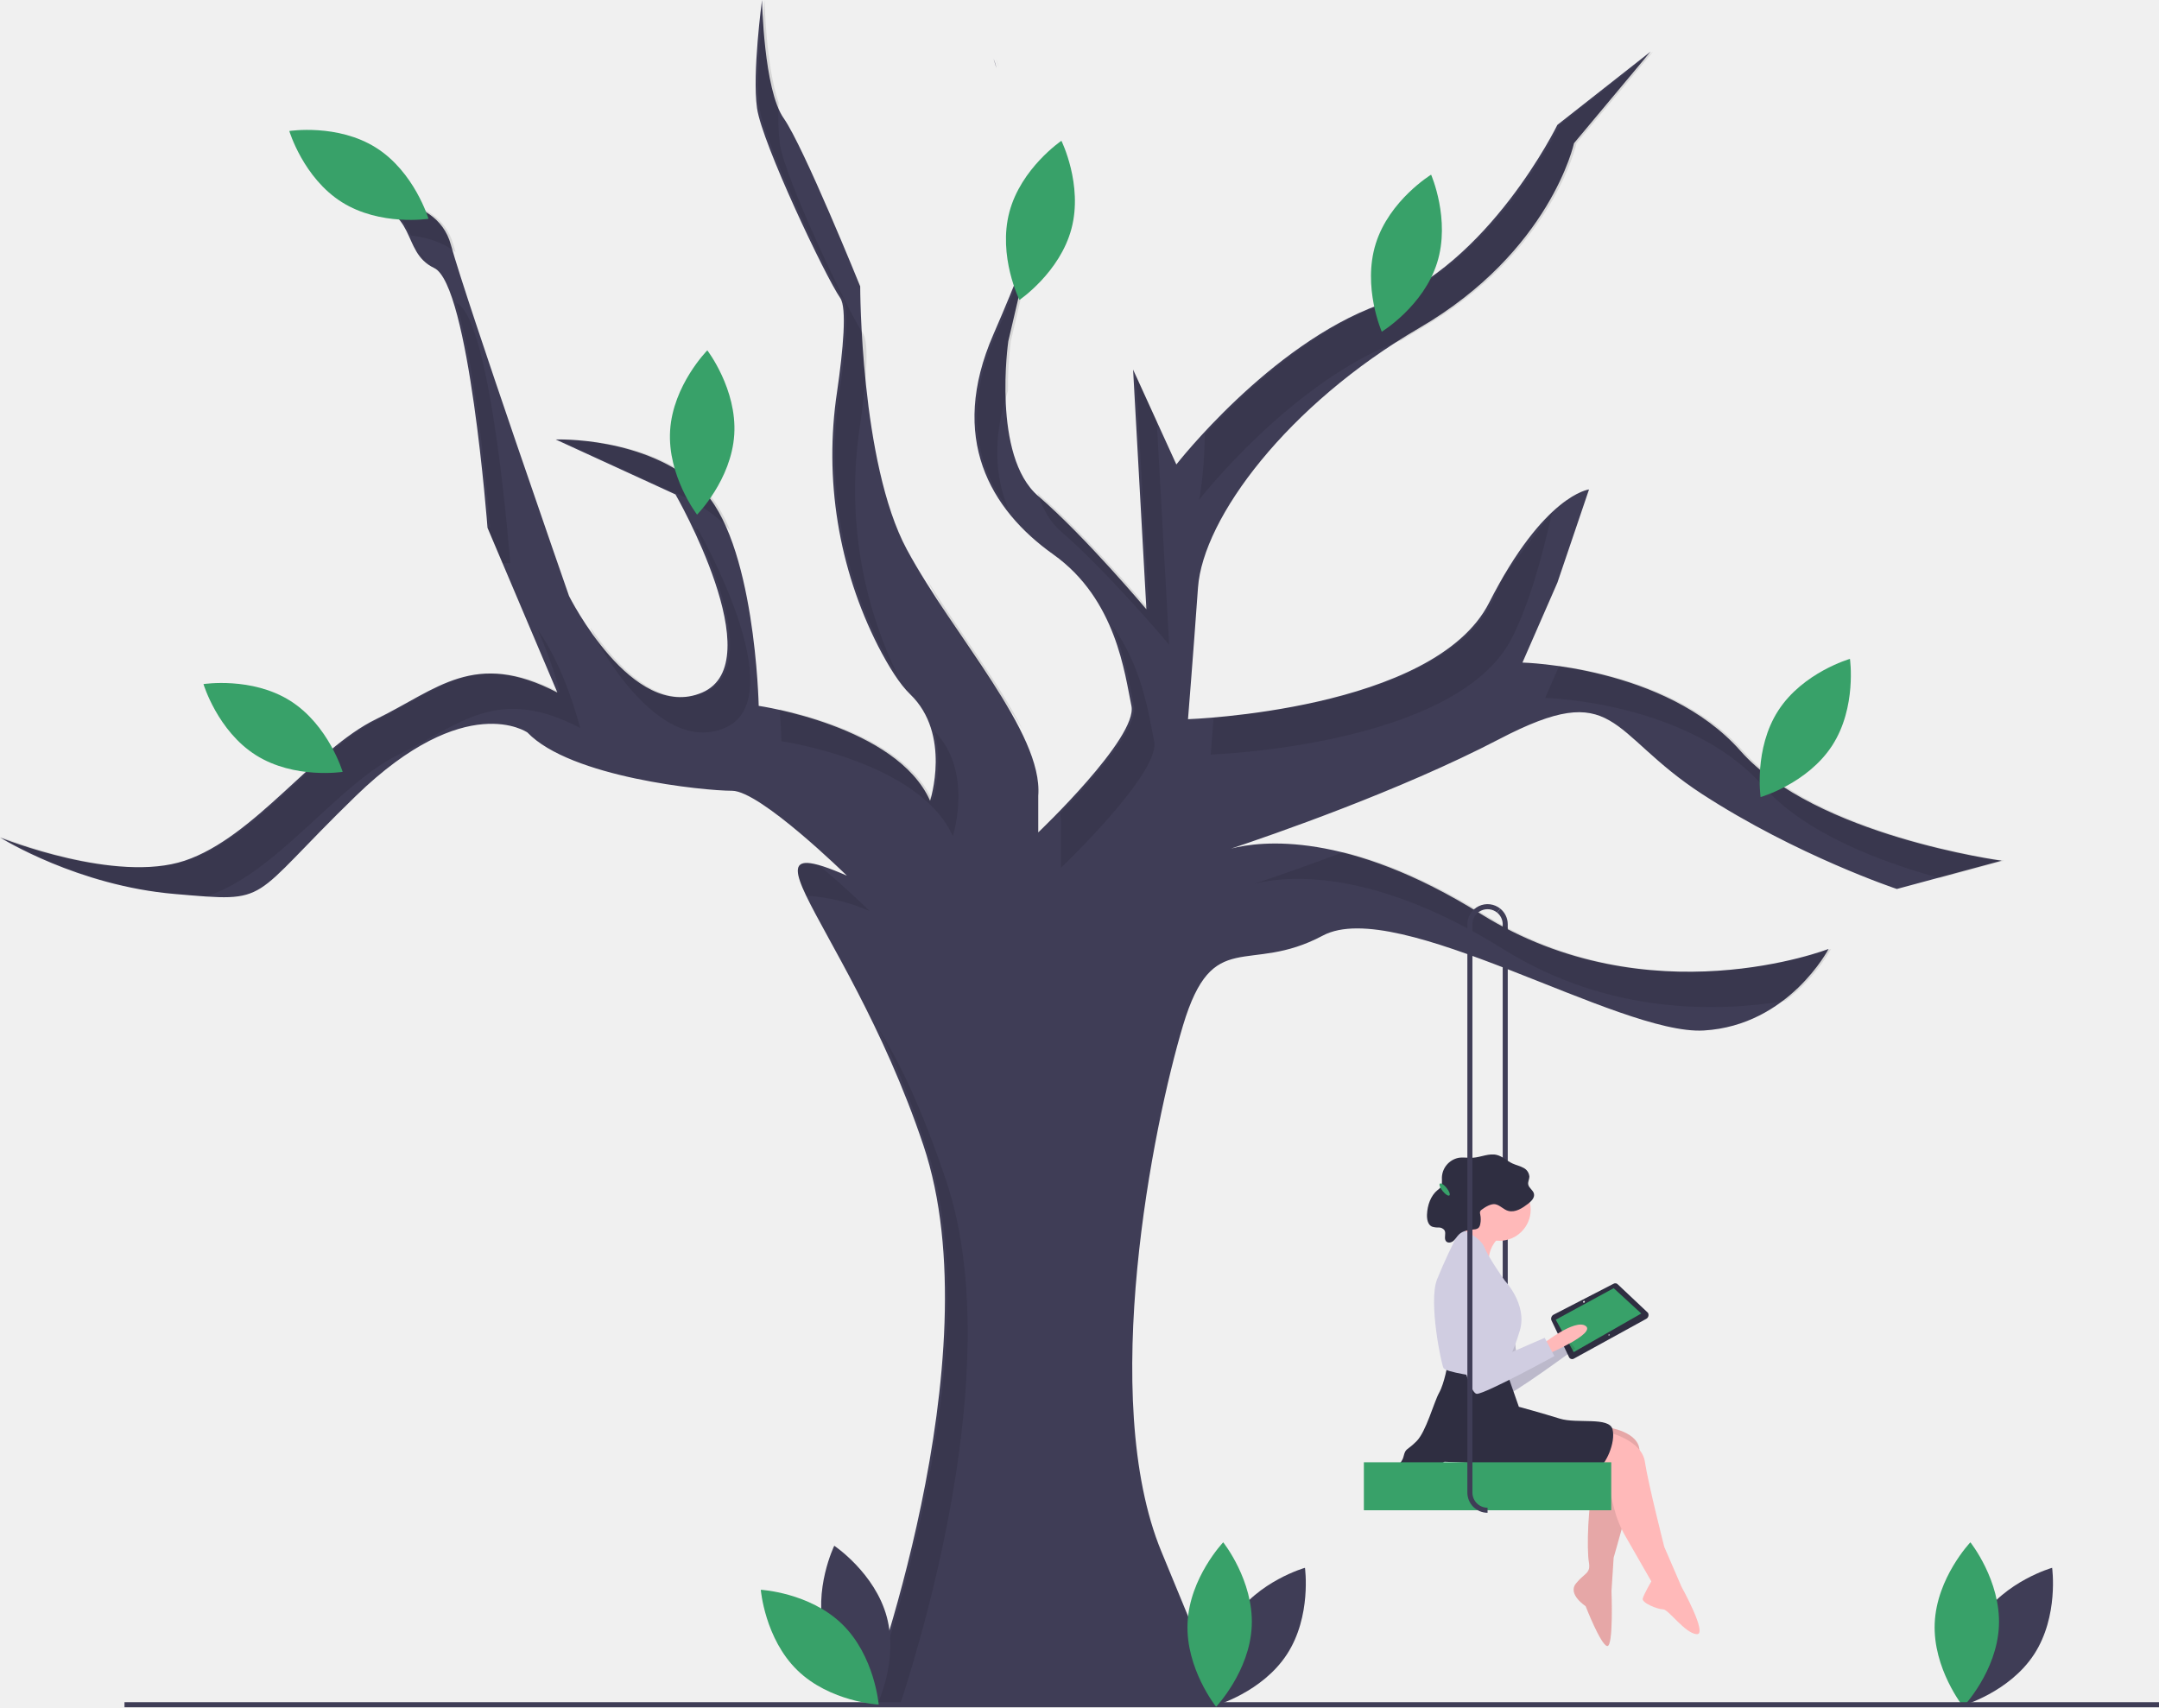
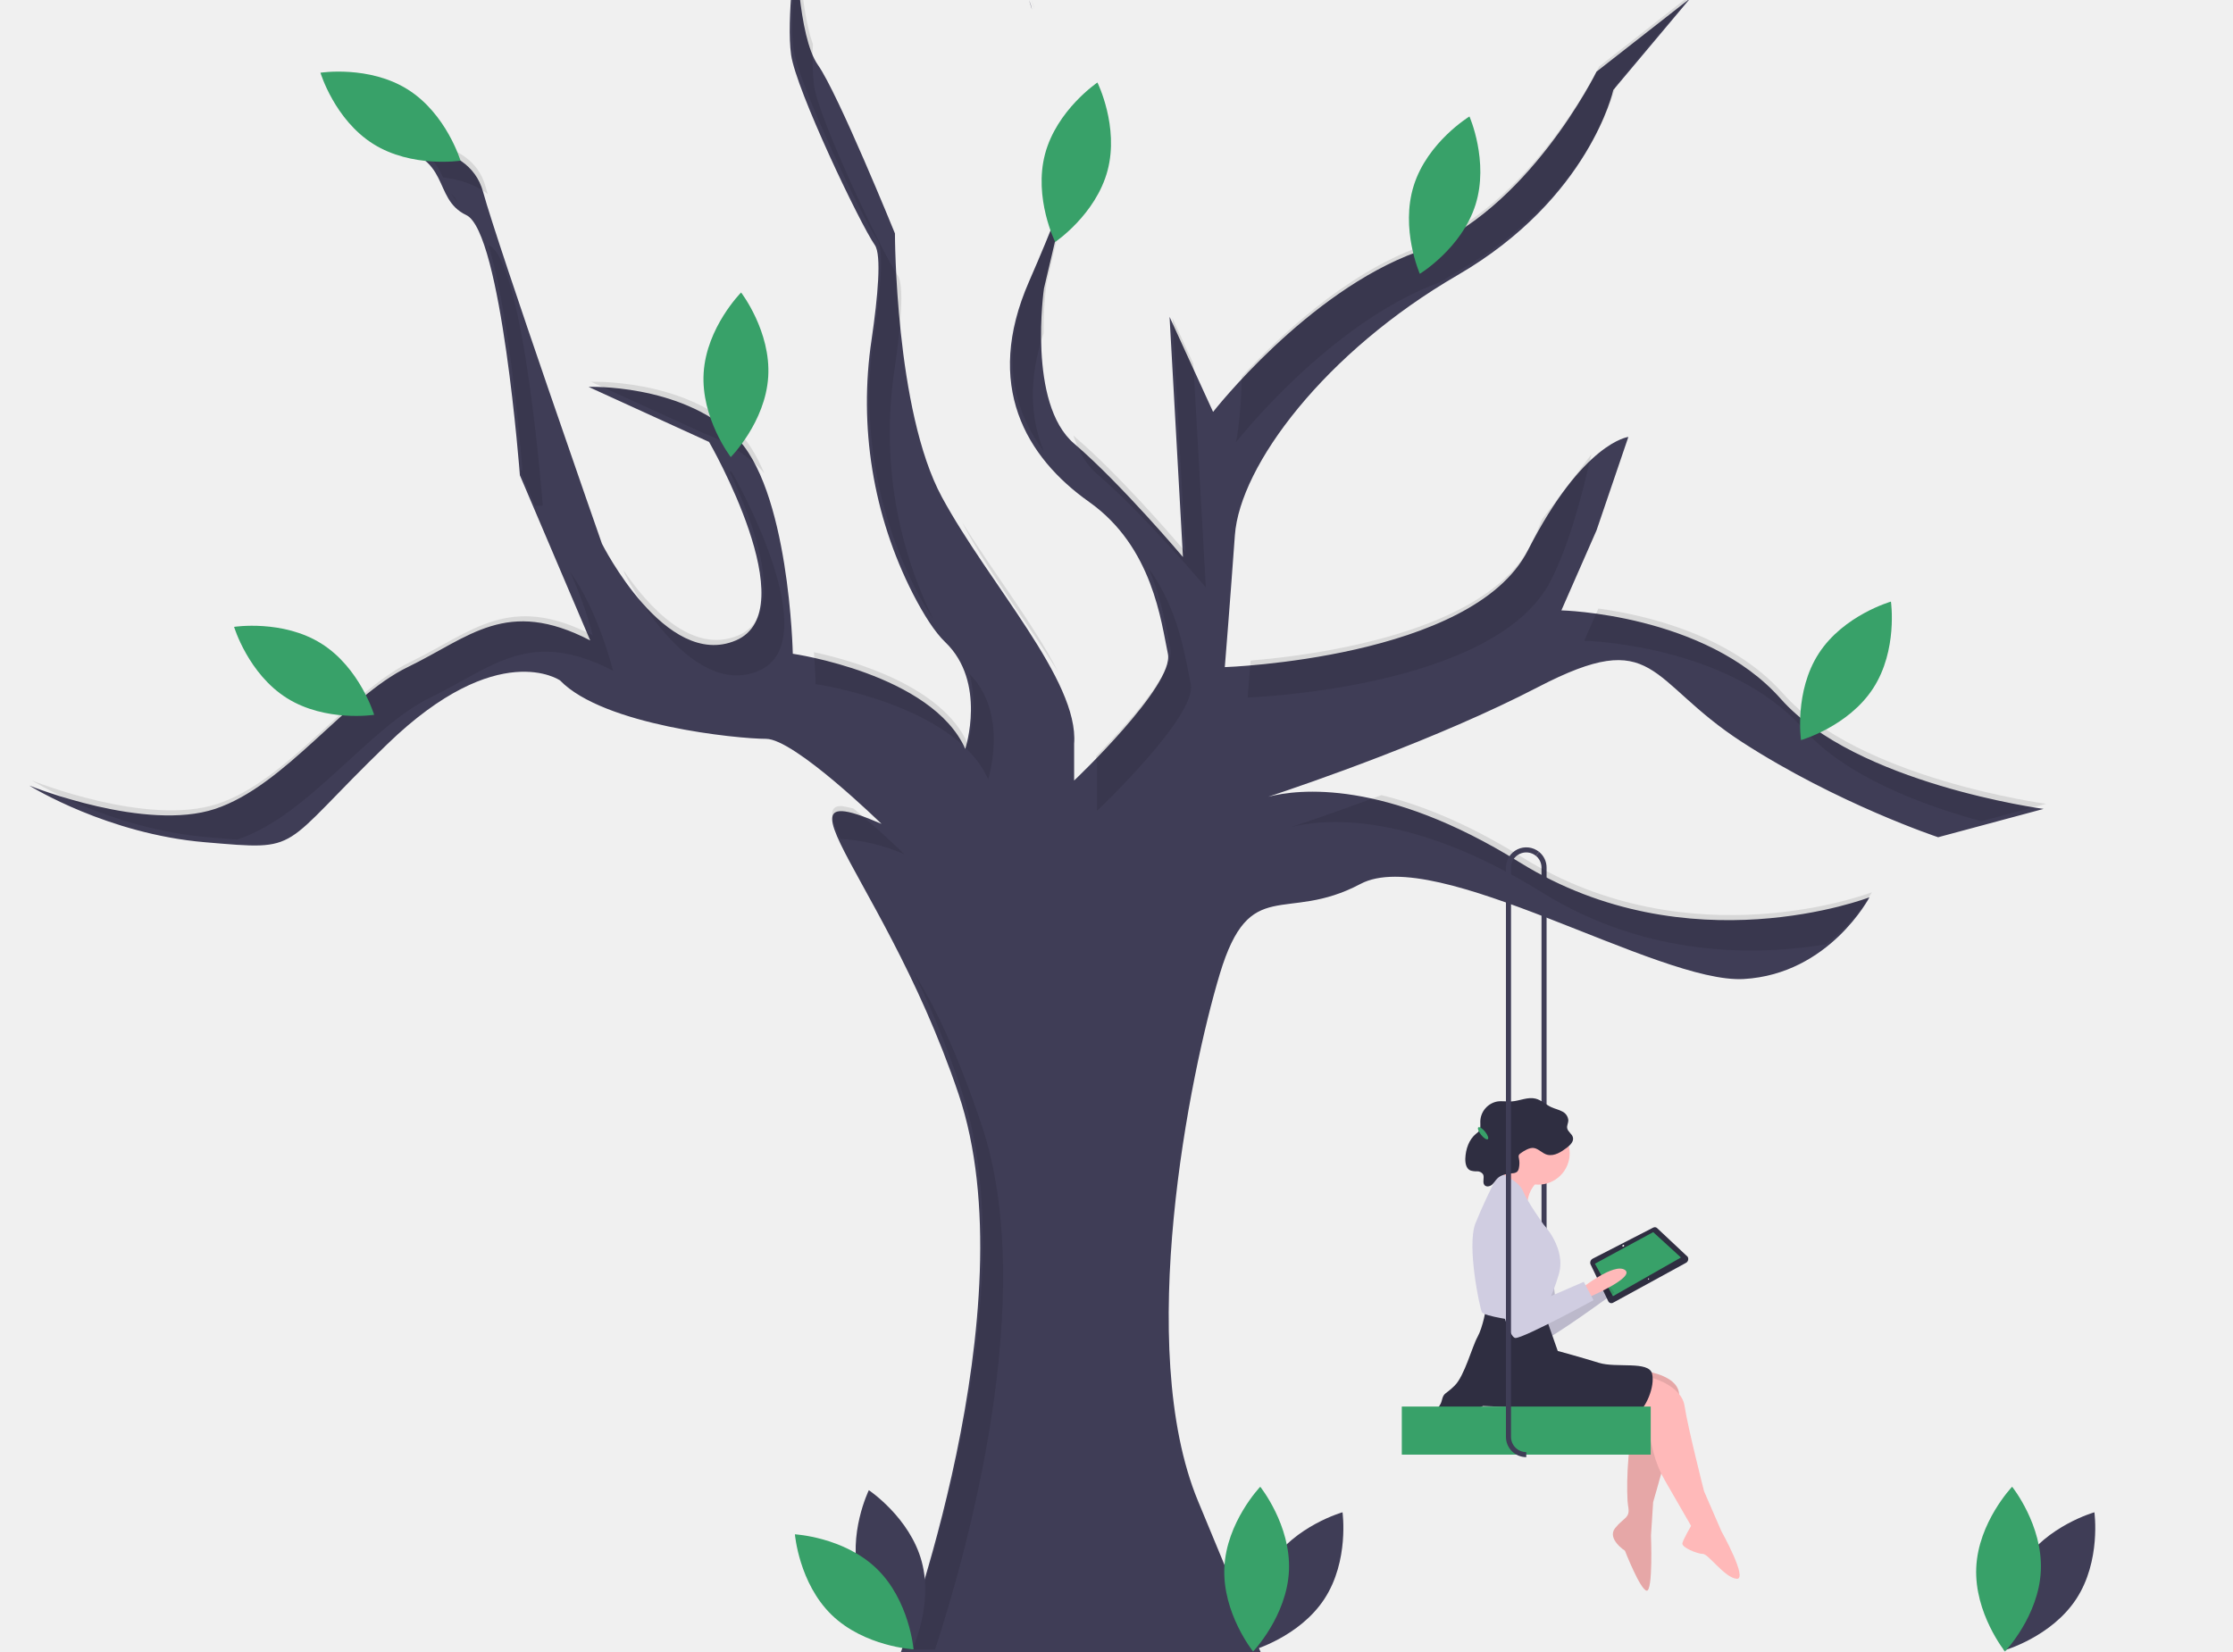
- <svg xmlns="http://www.w3.org/2000/svg" width="612" height="484" viewBox="0 0 612 484" fill="none">
+ <svg xmlns="http://www.w3.org/2000/svg" width="700" height="518" viewBox="0 0 854 649" fill="none">
  <g clip-path="url(#clip0)">
-     <path d="M427.395 418.738H425.964V262.049C425.964 261.411 425.823 260.78 425.549 260.204C425.275 259.627 424.876 259.12 424.38 258.717L425.284 257.607C425.945 258.143 426.477 258.821 426.842 259.589C427.207 260.358 427.396 261.198 427.395 262.049V418.738Z" fill="#3F3D56" />
-     <path d="M281.616 16.634C281.987 17.479 282.263 18.363 282.439 19.269C282.039 17.887 281.724 16.949 281.616 16.634Z" fill="#3F3D56" />
-     <path d="M294.31 60.408C294.31 60.408 294.31 61.397 293.244 64.962L294.31 60.408Z" fill="#3F3D56" />
-     <path d="M424.957 209.553C396.816 224.231 360.002 236.903 348.976 240.576C357.383 238.385 381.854 235.435 419.77 259.105C467.41 288.84 518.348 269.014 518.348 269.014C518.348 269.014 507.028 290.73 482.972 292.14C458.916 293.558 396.186 253.915 374.964 265.241C353.734 276.568 343.831 262.406 335.338 290.73C326.852 319.046 311.289 396.443 329.213 439.866L347.13 483.283H245.253C245.253 483.283 282.046 385.116 261.76 324.71C250.405 290.88 234.463 266.38 228.517 253.929C225.533 247.693 225.061 244.485 228.925 244.643C231.122 244.736 234.721 245.917 240.066 248.251C240.066 248.251 215.538 224.18 207.524 224.18C199.503 224.18 161.766 220.407 149.509 207.663C149.509 207.663 132.057 195.391 100.925 225.598C69.792 255.805 77.341 255.805 49.514 253.442C22.124 251.115 0.665 237.82 -6.10352e-05 237.404C0.794 237.727 32.785 250.521 52.341 244.006C72.153 237.397 89.133 212.381 106.585 203.89C124.036 195.391 134.411 184.065 157.995 196.336L142.454 159.671L138.196 149.626L138.189 149.612C138.189 149.612 132.995 80.707 123.092 75.989C113.189 71.263 119.321 58.999 100.925 56.636C100.925 56.636 123.564 53.801 127.807 69.38C132.057 84.953 161.301 168.965 161.301 168.965C161.301 168.965 179.218 204.828 199.03 196.336C218.843 187.838 191.482 140.176 191.482 140.176L157.523 124.596C157.523 124.596 182.995 123.651 198.558 138.285C214.121 152.913 215.065 200.109 215.065 200.109C215.065 200.109 254.212 205.773 263.649 227.016C263.649 227.016 269.782 208.136 257.99 196.809C255.042 193.974 251.944 189.048 248.96 183.256C237.649 161.024 233.562 135.812 237.268 111.143C239.021 99.072 240.102 87.265 238.177 84.48C233.934 78.344 216.01 40.591 214.593 30.675C213.184 20.766 216.01 0.003 216.01 0.003C216.01 0.003 216.482 25.484 222.142 33.51C227.802 41.536 243.837 81.18 243.837 81.18C243.837 81.18 243.837 131.204 257.045 155.748C270.254 180.291 295.719 207.663 294.31 225.598V235.98C294.31 235.98 322.609 209.081 320.72 200.109C318.831 191.146 316.477 169.903 298.553 157.166C280.629 144.421 268.837 124.124 281.573 94.862C288.736 78.402 291.87 69.559 293.244 64.97L285.816 96.752C285.816 96.752 281.101 129.314 294.31 140.641C294.345 140.67 294.374 140.698 294.41 140.727C307.597 152.068 324.963 172.738 324.963 172.738L324.913 171.829L321.192 104.778L322.008 106.568L327.889 119.47L333.456 131.677C333.456 131.677 359.866 97.697 390.999 86.37C422.124 75.044 441.465 35.401 441.465 35.401L467.882 14.63L446.18 40.591C446.18 40.591 439.576 71.263 402.318 92.979C365.054 114.687 341.005 146.777 339.588 166.602C338.171 186.427 336.755 203.89 336.755 203.89C336.755 203.89 406.561 201.527 422.124 170.848C437.694 140.176 450.43 138.758 450.43 138.758L441.465 165.184L431.562 187.838C431.562 187.838 472.125 188.783 493.347 212.854C514.577 236.925 567.397 244.006 567.397 244.006L537.688 252.024C537.688 252.024 509.382 242.588 482.5 225.125C455.618 207.663 458.444 192.091 424.957 209.553Z" fill="#3F3D56" />
-     <path opacity="0.1" d="M439.998 145.158C437.014 158.375 433.501 171.14 428.564 180.87C413.001 211.55 343.194 213.912 343.194 213.912C343.194 213.912 343.524 209.86 344.024 203.466C361.748 202.006 410.196 195.77 422.84 170.847C423.999 168.57 425.072 166.121 426.088 163.544L439.998 145.158Z" fill="black" />
-     <path opacity="0.1" d="M331.403 182.761C331.403 182.761 313.951 161.99 300.75 150.664C297.852 148.186 295.82 144.678 294.41 140.726C294.295 140.411 294.188 140.089 294.081 139.767C294.388 140.067 294.696 140.361 295.025 140.64C306.581 150.556 321.4 167.711 324.913 171.828C325.406 172.415 325.678 172.737 325.678 172.737L322.008 106.567L327.889 119.469L331.403 182.761Z" fill="black" />
-     <path opacity="0.1" d="M341.505 123.168C341.402 134.788 339.895 141.7 339.895 141.7C339.895 141.7 366.297 107.733 397.418 96.399C399.257 95.235 401.123 94.088 403.033 92.975C440.295 71.265 446.898 40.588 446.898 40.588L468.594 14.631L442.181 35.397C442.181 35.397 422.843 75.041 391.713 86.368C370.494 94.089 351.469 112.333 341.505 123.168Z" fill="black" />
-     <path opacity="0.1" d="M300.746 235.619V246.002C300.746 246.002 329.046 219.101 327.16 210.133C325.717 203.276 323.989 189.244 315.244 177.321C319.186 186.331 320.386 195.12 321.435 200.11C322.788 206.54 308.619 222.192 300.494 230.534C300.779 232.213 300.864 233.92 300.746 235.619V235.619Z" fill="black" />
-     <path opacity="0.1" d="M262.785 164.365C263.009 164.844 263.24 165.314 263.485 165.769C270.718 179.21 281.622 193.497 289.781 206.621C283.187 193.625 271.712 178.763 262.785 164.365Z" fill="black" />
-     <path opacity="0.1" d="M420.485 259.105C404.969 249.42 391.707 244.194 380.874 241.547C369.509 245.827 360.156 249.018 355.45 250.585C363.89 248.399 388.344 245.495 426.209 269.128C455.918 287.671 486.909 286.94 506.03 283.763C511.318 279.771 515.75 274.756 519.062 269.016C519.062 269.016 468.123 288.838 420.485 259.105Z" fill="black" />
-     <path opacity="0.1" d="M285.78 144.272C281.976 134.947 281.349 123.851 285.719 110.848C285.664 106.136 285.936 101.426 286.532 96.751L293.959 64.961C292.59 69.546 289.457 78.39 282.287 94.863C273.211 115.718 276.598 132.015 285.78 144.272Z" fill="black" />
-     <path opacity="0.1" d="M494.064 212.853C479.345 196.16 455.328 190.592 441.987 188.745L438.001 197.863C438.001 197.863 478.564 198.807 499.789 222.876C511.559 236.224 533.044 244.345 549.853 248.933L568.115 244.002C568.115 244.002 515.289 236.923 494.064 212.853Z" fill="black" />
-     <path opacity="0.1" d="M205.47 206.358C225.28 197.862 197.924 150.195 197.924 150.195L197.175 149.852C203.996 164.25 213.887 190.27 199.746 196.334C186.514 202.008 174.126 187.891 167.357 177.889C167.602 178.597 167.737 178.984 167.737 178.984C167.737 178.984 185.66 214.853 205.47 206.358Z" fill="black" />
-     <path opacity="0.1" d="M270.088 237.035C270.088 237.035 276.058 218.624 264.844 207.257C267.594 217.049 264.364 227.011 264.364 227.011C257.067 210.582 231.992 203.474 221.009 201.097C221.435 206.567 221.507 210.133 221.507 210.133C221.507 210.133 260.655 215.797 270.088 237.035Z" fill="black" />
-     <path opacity="0.1" d="M293.959 64.961C295.022 61.403 295.022 60.411 295.022 60.411L293.959 64.961Z" fill="black" />
-     <path opacity="0.1" d="M58.497 254.116C58.592 254.085 58.688 254.057 58.783 254.025C78.593 247.418 95.573 222.404 113.024 213.909C130.476 205.414 140.852 194.087 164.436 206.358C164.436 206.358 160.31 189.459 152.315 178.357C154.963 184.153 157.103 190.168 158.711 196.334C135.128 184.063 124.752 195.39 107.3 203.885C89.849 212.381 72.869 237.394 53.059 244.002C33.249 250.609 0.704 237.394 0.704 237.394C0.704 237.394 22.401 251.081 50.229 253.441C53.412 253.711 56.128 253.949 58.497 254.116Z" fill="black" />
-     <path opacity="0.1" d="M144.629 159.635C144.629 159.635 143.856 159.649 142.454 159.671L138.196 149.626C138.662 149.618 138.905 149.611 138.905 149.611C138.905 149.611 135.628 106.152 129.317 85.897C129.396 85.933 129.46 85.976 129.531 86.011C139.434 90.73 144.629 159.635 144.629 159.635Z" fill="black" />
-     <path opacity="0.1" d="M255.139 483.284C263.781 456.775 284.565 383.47 268.202 334.73C261.135 313.681 254.585 300.259 249.048 291.696C253.189 299.802 257.716 310.524 262.477 324.706C282.759 385.117 245.969 483.284 245.969 483.284H255.139Z" fill="black" />
-     <path opacity="0.1" d="M246.505 258.274C240.814 255.77 234.723 254.299 228.517 253.928C225.533 247.692 225.061 244.484 228.925 244.642C229.998 244.835 231.079 245.064 232.152 245.329C239.737 251.63 246.505 258.274 246.505 258.274Z" fill="black" />
-     <path opacity="0.1" d="M118.817 71.404C119.355 72.31 120.006 73.144 120.756 73.885C120.206 72.987 119.555 72.155 118.817 71.404V71.404Z" fill="black" />
-     <path opacity="0.1" d="M204.999 148.307C205.728 148.997 206.411 149.734 207.044 150.513C204.977 145.543 202.426 141.246 199.274 138.284C183.71 123.653 158.24 124.597 158.24 124.597L190.182 139.246C195.655 141.289 200.685 144.365 204.999 148.307Z" fill="black" />
-     <path opacity="0.1" d="M238.894 84.48C240.819 87.262 239.738 99.069 237.98 111.144C234.276 135.812 238.365 161.022 249.676 183.252C251.179 186.227 252.857 189.11 254.702 191.885C243.922 169.984 240.085 145.31 243.705 121.167C245.462 109.093 246.543 97.286 244.618 94.504C240.373 88.368 222.45 50.612 221.035 40.701C220.611 36.856 220.512 32.982 220.74 29.12C217.076 18.718 216.726 0 216.726 0C216.726 0 213.896 20.766 215.311 30.677C216.726 40.588 234.649 78.345 238.894 84.48Z" fill="black" />
-     <path opacity="0.1" d="M283.143 19.234C282.955 18.301 282.668 17.391 282.287 16.519C282.287 16.519 282.65 17.537 283.143 19.234Z" fill="black" />
-     <path opacity="0.1" d="M116.55 66.766C120.707 67.275 125.488 68.552 129.136 71.511C128.898 70.706 128.69 69.984 128.525 69.378C124.28 53.803 101.64 56.635 101.64 56.635C111.871 57.947 114.514 62.326 116.55 66.766Z" fill="black" />
-     <path d="M561.34 459.036C554.305 469.83 556.233 483.559 556.233 483.559C556.233 483.559 569.565 479.787 576.599 468.992C583.634 458.198 581.706 444.469 581.706 444.469C581.706 444.469 568.374 448.242 561.34 459.036Z" fill="#3F3D56" />
-     <path d="M566.624 460.944C566.068 473.818 556.517 483.862 556.517 483.862C556.517 483.862 547.867 473.031 548.423 460.157C548.979 447.283 558.53 437.24 558.53 437.24C558.53 437.24 567.18 448.07 566.624 460.944Z" fill="#38A169" />
-     <path d="M442.728 379.472C442.728 379.472 450.822 370.975 454.135 372.684C457.447 374.394 444.61 381.992 444.61 381.992L442.728 379.472Z" fill="#FFB9B9" />
-     <path opacity="0.1" d="M442.728 379.472C442.728 379.472 450.822 370.975 454.135 372.684C457.447 374.394 444.61 381.992 444.61 381.992L442.728 379.472Z" fill="black" />
-     <path d="M418.033 360.927C418.033 360.927 415.057 366.264 415.836 372.016C416.614 377.769 423.735 396.228 426.155 395.9C428.576 395.572 446.507 382.351 446.507 382.351L443.087 377.573L429.988 385.515C429.988 385.515 427.993 357.111 418.033 360.927Z" fill="#D0CDE1" />
-     <path d="M466.604 373.918L446.183 385.142C446.065 385.22 445.93 385.272 445.79 385.293C445.649 385.315 445.506 385.305 445.37 385.264C445.233 385.224 445.107 385.155 445.001 385.06C444.894 384.966 444.81 384.85 444.753 384.72L439.751 374.257C439.656 373.958 439.671 373.636 439.794 373.348C439.917 373.06 440.139 372.826 440.42 372.688L457.374 363.944C457.583 363.818 457.831 363.774 458.07 363.82C458.309 363.866 458.523 363.998 458.671 364.192L467.14 372.176C467.223 372.324 467.276 372.488 467.294 372.658C467.312 372.827 467.295 372.999 467.245 373.162C467.195 373.325 467.112 373.476 467.002 373.606C466.892 373.736 466.756 373.842 466.604 373.918V373.918Z" fill="#2F2E41" />
-     <path d="M465.241 372.372L446.097 383.321L441.002 374.134L457.425 365.197L465.241 372.372Z" fill="#38A169" />
-     <path d="M449.179 369.208C449.278 369.088 449.277 368.922 449.175 368.837C449.073 368.752 448.909 368.78 448.81 368.899C448.71 369.019 448.712 369.185 448.814 369.27C448.915 369.355 449.079 369.327 449.179 369.208Z" fill="#F2F2F2" />
-     <path d="M456.225 378.556C456.292 378.476 456.29 378.365 456.222 378.309C456.155 378.252 456.046 378.271 455.979 378.35C455.913 378.43 455.914 378.541 455.982 378.597C456.05 378.654 456.159 378.636 456.225 378.556Z" fill="#F2F2F2" />
-     <path opacity="0.1" d="M418.033 360.927C418.033 360.927 415.057 366.264 415.836 372.016C416.614 377.769 423.735 396.228 426.155 395.9C428.576 395.572 446.507 382.351 446.507 382.351L443.087 377.573L429.988 385.515C429.988 385.515 427.993 357.111 418.033 360.927Z" fill="black" />
-     <path d="M437.256 381.095C437.256 381.095 446.416 373.762 449.47 375.901C452.523 378.04 438.783 383.845 438.783 383.845L437.256 381.095Z" fill="#FFB9B9" />
-     <path d="M425.042 351.764C429.933 351.764 433.897 347.797 433.897 342.903C433.897 338.01 429.933 334.043 425.042 334.043C420.152 334.043 416.187 338.01 416.187 342.903C416.187 347.797 420.152 351.764 425.042 351.764Z" fill="#FFB9B9" />
-     <path d="M455.577 404.622C455.577 404.622 465.042 405.844 464.737 411.649C464.432 417.454 457.409 441.591 457.409 441.591L456.798 451.063C456.798 451.063 457.409 466.951 455.577 466.645C453.745 466.34 449.47 455.341 449.47 455.341C449.47 455.341 444.279 451.98 446.722 448.924C449.164 445.869 450.996 446.174 450.386 442.814C449.775 439.453 450.08 425.398 451.912 421.121C453.745 416.843 454.812 414.484 454.812 414.484L448.859 414.093L455.577 404.622Z" fill="#FFB9B9" />
-     <path opacity="0.1" d="M455.577 404.622C455.577 404.622 465.042 405.844 464.737 411.649C464.432 417.454 457.409 441.591 457.409 441.591L456.798 451.063C456.798 451.063 457.409 466.951 455.577 466.645C453.745 466.34 449.47 455.341 449.47 455.341C449.47 455.341 444.279 451.98 446.722 448.924C449.164 445.869 450.996 446.174 450.386 442.814C449.775 439.453 450.08 425.398 451.912 421.121C453.745 416.843 454.812 414.484 454.812 414.484L448.859 414.093L455.577 404.622Z" fill="black" />
-     <path d="M456.187 406.149C456.187 406.149 465.348 408.288 466.264 414.399C467.18 420.509 471.76 438.536 471.76 438.536L476.646 449.841C476.646 449.841 484.279 463.59 480.92 463.284C477.562 462.979 472.981 456.257 471.455 456.257C469.928 456.257 465.348 454.424 465.653 453.202C465.958 451.98 468.096 448.313 468.096 448.313L460.708 435.437C459.282 432.951 458.204 430.281 457.504 427.501C456.745 424.486 455.882 420.791 455.882 419.593C455.882 417.454 449.775 416.537 449.775 416.537L456.187 406.149Z" fill="#FFB9B9" />
-     <path d="M426.263 386.595L430.538 398.816C430.538 398.816 437.256 400.65 442.141 402.177C447.027 403.705 456.187 401.566 457.103 405.233C458.019 408.899 455.271 415.315 452.523 416.843C449.775 418.371 448.248 419.898 439.393 417.454C430.538 415.01 409.469 414.399 409.469 414.399C407.427 415.625 405.127 416.357 402.752 416.537C398.782 416.843 397.866 417.148 396.645 416.232C395.423 415.315 397.256 415.315 397.866 412.871C398.477 410.427 398.782 411.343 401.53 408.593C404.278 405.844 406.416 397.594 407.943 394.844C409.469 392.094 410.385 386.595 410.385 386.595H426.263Z" fill="#2F2E41" />
-     <path d="M425.653 350.236C424.543 351.047 423.636 352.103 423 353.322C422.365 354.54 422.019 355.889 421.989 357.263C421.989 361.846 412.828 352.375 412.828 352.375C412.828 352.375 417.714 346.264 417.714 344.431C417.714 342.598 425.653 350.236 425.653 350.236Z" fill="#FFB9B9" />
-     <path d="M414.05 348.403C414.05 348.403 419.546 350.542 420.767 353.597C421.989 356.652 426.569 363.069 426.569 363.069C426.569 363.069 432.981 369.79 430.844 377.123C428.706 384.456 426.874 386.289 426.874 387.511C426.874 388.734 423.821 390.872 421.378 390.567C418.935 390.261 409.775 389.039 409.164 387.817C408.553 386.595 404.889 369.179 407.332 362.763C409.314 357.86 411.556 353.066 414.05 348.403V348.403Z" fill="#D0CDE1" />
-     <path d="M427.61 343.306C429.592 343.777 431.536 342.514 433.16 341.261C434.082 340.55 435.097 339.536 434.814 338.391C434.564 337.375 433.368 336.8 433.194 335.768C433.073 335.051 433.492 334.353 433.526 333.626C433.496 333.072 433.314 332.537 433.001 332.079C432.687 331.622 432.254 331.259 431.749 331.031C430.783 330.511 429.688 330.294 428.696 329.829C427.182 329.118 425.923 327.836 424.305 327.426C422.096 326.865 419.845 328.059 417.574 328.214C416.199 328.307 414.806 328.017 413.446 328.243C412.149 328.505 410.978 329.197 410.122 330.207C409.265 331.216 408.774 332.485 408.726 333.808C408.708 334.781 408.902 335.865 408.323 336.637C408.093 336.902 407.832 337.139 407.546 337.341C405.525 338.976 404.608 341.707 404.503 344.338C404.452 345.634 404.723 347.172 405.872 347.723C406.487 347.933 407.137 348.024 407.786 347.989C408.112 347.975 408.437 348.041 408.731 348.182C409.026 348.323 409.281 348.534 409.476 348.796C409.999 349.719 409.215 351.083 409.9 351.889C410.413 352.494 411.416 352.293 412.016 351.777C412.616 351.262 412.991 350.52 413.56 349.969C414.666 348.896 416.308 348.701 417.825 348.538C418.275 348.535 418.712 348.391 419.077 348.128C419.352 347.838 419.531 347.471 419.59 347.075C419.79 346.165 419.792 345.222 419.597 344.311C419.501 344.029 419.489 343.725 419.562 343.436C419.663 343.23 419.818 343.057 420.01 342.934C420.95 342.227 422.598 341.198 423.82 341.393C425.176 341.609 426.242 342.982 427.61 343.306Z" fill="#2F2E41" />
-     <path d="M415.271 359.402C415.271 359.402 411.607 364.291 411.607 370.096C411.607 375.901 416.187 395.15 418.63 395.15C421.072 395.15 440.615 384.456 440.615 384.456L437.867 379.262L423.821 385.373C423.821 385.373 425.653 356.958 415.271 359.402Z" fill="#D0CDE1" />
-     <path d="M456.731 414.551H386.609V428.154H456.731V414.551Z" fill="#38A169" />
-     <path d="M421.67 428.87C420.153 428.869 418.698 428.265 417.625 427.191C416.552 426.117 415.948 424.661 415.946 423.143V262.049C415.946 260.966 416.253 259.905 416.831 258.99C417.409 258.074 418.235 257.341 419.213 256.876C420.19 256.411 421.28 256.233 422.354 256.363C423.429 256.492 424.445 256.924 425.284 257.607L424.38 258.718C423.751 258.205 422.989 257.881 422.183 257.784C421.377 257.687 420.56 257.821 419.827 258.17C419.094 258.518 418.474 259.068 418.041 259.755C417.607 260.441 417.377 261.237 417.377 262.049V423.143C417.378 424.282 417.831 425.374 418.636 426.179C419.441 426.984 420.532 427.437 421.67 427.439V428.87Z" fill="#3F3D56" />
-     <path d="M612 482.568H35.287V484H612V482.568Z" fill="#3F3D56" />
-     <path d="M410.85 338.901C411.158 338.653 410.806 337.703 410.064 336.778C409.322 335.853 408.47 335.304 408.162 335.552C407.854 335.799 408.206 336.75 408.948 337.675C409.691 338.599 410.542 339.149 410.85 338.901Z" fill="#38A169" />
-     <path d="M349.544 459.036C342.51 469.83 344.437 483.559 344.437 483.559C344.437 483.559 357.77 479.787 364.804 468.992C371.838 458.198 369.911 444.469 369.911 444.469C369.911 444.469 356.579 448.242 349.544 459.036Z" fill="#3F3D56" />
-     <path d="M354.828 460.944C354.272 473.818 344.721 483.862 344.721 483.862C344.721 483.862 336.072 473.031 336.628 460.157C337.184 447.283 346.735 437.24 346.735 437.24C346.735 437.24 355.384 448.07 354.828 460.944Z" fill="#38A169" />
-     <path d="M233.78 463.119C237.143 475.558 248.662 483.262 248.662 483.262C248.662 483.262 254.728 470.798 251.365 458.359C248.003 445.92 236.484 438.216 236.484 438.216C236.484 438.216 230.417 450.68 233.78 463.119Z" fill="#3F3D56" />
-     <path d="M238.722 460.445C247.95 469.434 249.077 483.252 249.077 483.252C249.077 483.252 235.243 482.496 226.015 473.507C216.787 464.519 215.659 450.701 215.659 450.701C215.659 450.701 229.494 451.457 238.722 460.445Z" fill="#38A169" />
-     <path d="M208.136 123.18C207.334 136.042 197.593 145.9 197.593 145.9C197.593 145.9 189.152 134.906 189.954 122.045C190.757 109.184 200.498 99.325 200.498 99.325C200.498 99.325 208.939 110.319 208.136 123.18Z" fill="#38A169" />
-     <path d="M106.592 41.873C117.486 48.746 121.459 62.027 121.459 62.027C121.459 62.027 107.77 64.166 96.876 57.293C85.982 50.421 82.009 37.14 82.009 37.14C82.009 37.14 95.698 35.001 106.592 41.873Z" fill="#38A169" />
-     <path d="M82.264 198.671C93.158 205.544 97.131 218.825 97.131 218.825C97.131 218.825 83.442 220.963 72.548 214.091C61.654 207.219 57.681 193.937 57.681 193.937C57.681 193.937 71.37 191.799 82.264 198.671Z" fill="#38A169" />
-     <path d="M303.733 64.796C300.448 77.256 288.977 85.032 288.977 85.032C288.977 85.032 282.833 72.606 286.118 60.146C289.404 47.686 300.874 39.91 300.874 39.91C300.874 39.91 307.018 52.336 303.733 64.796Z" fill="#38A169" />
-     <path d="M407.366 74.511C403.505 86.805 391.685 94.038 391.685 94.038C391.685 94.038 386.126 81.339 389.987 69.046C393.849 56.752 405.668 49.52 405.668 49.52C405.668 49.52 411.228 62.218 407.366 74.511Z" fill="#38A169" />
-     <path d="M519.378 211.331C512.383 222.151 499.065 225.972 499.065 225.972C499.065 225.972 497.087 212.251 504.082 201.431C511.076 190.611 524.395 186.79 524.395 186.79C524.395 186.79 526.372 200.511 519.378 211.331Z" fill="#38A169" />
+     <path d="M595.919 558.388H593.924V340.837C593.925 339.951 593.728 339.075 593.346 338.275C592.964 337.475 592.407 336.77 591.716 336.211L592.977 334.67C593.898 335.414 594.64 336.354 595.149 337.421C595.658 338.488 595.921 339.655 595.919 340.837V558.388Z" fill="#3F3D56" />
+     <path d="M392.66 0.095C393.176 1.269 393.561 2.496 393.807 3.753C393.248 1.835 392.809 0.533 392.66 0.095Z" fill="#3F3D56" />
+     <path d="M410.358 60.873C410.358 60.873 410.358 62.245 408.872 67.195L410.358 60.873Z" fill="#3F3D56" />
+     <path d="M592.521 269.946C553.283 290.324 501.954 307.919 486.58 313.019C498.302 309.977 532.422 305.882 585.288 338.746C651.713 380.03 722.736 352.504 722.736 352.504C722.736 352.504 706.953 382.654 673.412 384.612C639.87 386.581 552.405 331.539 522.815 347.265C493.214 362.991 479.406 343.328 467.564 382.654C455.732 421.97 434.033 529.429 459.024 589.72L484.006 650H341.959C341.959 650 393.258 513.703 364.975 429.833C349.142 382.863 326.914 348.846 318.623 331.559C314.463 322.9 313.804 318.447 319.192 318.665C322.255 318.795 327.273 320.435 334.725 323.676C334.725 323.676 300.526 290.255 289.352 290.255C278.168 290.255 225.551 285.016 208.461 267.321C208.461 267.321 184.128 250.283 140.72 292.223C97.312 334.163 107.837 334.163 69.038 330.883C30.848 327.652 0.928 309.192 0 308.615C1.107 309.063 45.713 326.827 72.979 317.781C100.604 308.605 124.279 273.872 148.612 262.083C172.945 250.283 187.411 234.557 220.294 251.595L198.624 200.689L192.688 186.742L192.678 186.722C192.678 186.722 185.435 91.052 171.628 84.501C157.82 77.94 166.37 60.912 140.72 57.631C140.72 57.631 172.286 53.695 178.202 75.326C184.128 96.947 224.903 213.592 224.903 213.592C224.903 213.592 249.884 263.385 277.51 251.595C305.135 239.796 266.984 173.62 266.984 173.62L219.635 151.989C219.635 151.989 255.152 150.677 276.851 170.996C298.55 191.305 299.867 256.834 299.867 256.834C299.867 256.834 354.449 264.697 367.608 294.191C367.608 294.191 376.158 267.978 359.717 252.251C355.607 248.315 351.287 241.476 347.126 233.433C331.356 202.566 325.657 167.562 330.825 133.31C333.269 116.55 334.775 100.158 332.092 96.291C326.176 87.772 301.184 35.354 299.209 21.586C297.243 7.828 301.184 -21 301.184 -21C301.184 -21 301.843 14.379 309.734 25.523C317.626 36.666 339.983 91.708 339.983 91.708C339.983 91.708 339.983 161.164 358.4 195.241C376.817 229.318 412.324 267.321 410.358 292.223V306.637C410.358 306.637 449.816 269.29 447.182 256.834C444.548 244.388 441.266 214.894 416.274 197.209C391.283 179.515 374.841 151.333 392.6 110.705C402.586 87.851 406.956 75.574 408.872 69.202L398.516 113.329C398.516 113.329 391.941 158.54 410.358 174.266C410.408 174.306 410.448 174.346 410.498 174.385C428.885 190.132 453.098 218.831 453.098 218.831L453.028 217.568L447.84 124.473L448.978 126.958L457.178 144.871L464.94 161.82C464.94 161.82 501.764 114.642 545.172 98.915C588.571 83.189 615.537 28.147 615.537 28.147L652.371 -0.691L622.112 35.354C622.112 35.354 612.904 77.94 560.955 108.091C508.997 138.231 475.466 182.785 473.49 210.311C471.515 237.837 469.539 262.083 469.539 262.083C469.539 262.083 566.871 258.802 588.57 216.206C610.28 173.62 628.038 171.652 628.038 171.652L615.537 208.343L601.73 239.796C601.73 239.796 658.287 241.108 687.878 274.529C717.478 307.949 791.126 317.781 791.126 317.781L749.703 328.914C749.703 328.914 710.235 315.812 672.753 291.567C635.271 267.321 639.212 245.7 592.521 269.946Z" fill="#3F3D56" />
+     <path opacity="0.1" d="M613.492 178.542C609.332 196.892 604.433 214.616 597.55 228.126C575.85 270.722 478.518 274.002 478.518 274.002C478.518 274.002 478.977 268.376 479.676 259.499C504.388 257.471 571.94 248.813 589.568 214.209C591.184 211.048 592.681 207.648 594.098 204.069L613.492 178.542Z" fill="black" />
+     <path opacity="0.1" d="M462.077 230.75C462.077 230.75 437.744 201.912 419.337 186.186C415.297 182.746 412.463 177.876 410.498 172.388C410.338 171.951 410.189 171.504 410.039 171.056C410.468 171.474 410.897 171.881 411.356 172.269C427.468 186.037 448.13 209.855 453.028 215.571C453.717 216.386 454.096 216.833 454.096 216.833L448.978 124.961L457.178 142.874L462.077 230.75Z" fill="black" />
+     <path opacity="0.1" d="M476.162 148.011C476.019 164.144 473.917 173.74 473.917 173.74C473.917 173.74 510.73 126.58 554.123 110.843C556.687 109.227 559.289 107.635 561.952 106.09C613.906 75.947 623.113 33.354 623.113 33.354L653.365 -2.686L616.536 26.146C616.536 26.146 589.573 81.189 546.169 96.916C516.582 107.636 490.056 132.967 476.162 148.011Z" fill="black" />
+     <path opacity="0.1" d="M419.333 304.141V318.557C419.333 318.557 458.792 281.206 456.161 268.756C454.149 259.234 451.741 239.752 439.547 223.197C445.043 235.708 446.716 247.911 448.18 254.839C450.066 263.767 430.31 285.498 418.98 297.08C419.378 299.411 419.496 301.781 419.333 304.141V304.141Z" fill="black" />
+     <path opacity="0.1" d="M366.403 205.209C366.715 205.874 367.038 206.527 367.379 207.159C377.464 225.821 392.668 245.658 404.043 263.879C394.849 245.834 378.85 225.199 366.403 205.209Z" fill="black" />
+     <path opacity="0.1" d="M586.285 336.749C564.651 323.303 546.16 316.047 531.055 312.371C515.209 318.313 502.168 322.744 495.606 324.92C507.375 321.884 541.47 317.852 594.266 350.666C635.69 376.411 678.901 375.396 705.561 370.986C712.934 365.443 719.114 358.479 723.732 350.509C723.732 350.509 652.707 378.031 586.285 336.749Z" fill="black" />
+     <path opacity="0.1" d="M398.464 177.312C393.161 164.365 392.287 148.959 398.38 130.905C398.304 124.363 398.683 117.823 399.514 111.332L409.869 67.194C407.96 73.559 403.592 85.839 393.595 108.711C380.94 137.667 385.663 160.293 398.464 177.312Z" fill="black" />
+     <path opacity="0.1" d="M688.877 272.531C668.354 249.355 634.868 241.623 616.266 239.059L610.707 251.718C610.707 251.718 667.265 253.029 696.859 286.448C713.27 304.981 743.227 316.256 766.663 322.626L792.127 315.779C792.127 315.779 718.471 305.95 688.877 272.531Z" fill="black" />
+     <path opacity="0.1" d="M286.489 263.513C314.11 251.718 275.967 185.535 275.967 185.535L274.923 185.059C284.432 205.05 298.224 241.177 278.507 249.596C260.058 257.475 242.785 237.874 233.346 223.987C233.689 224.969 233.877 225.507 233.877 225.507C233.877 225.507 258.868 275.308 286.489 263.513Z" fill="black" />
+     <path opacity="0.1" d="M376.586 306.106C376.586 306.106 384.909 280.544 369.273 264.761C373.108 278.358 368.605 292.189 368.605 292.189C358.43 269.379 323.468 259.51 308.154 256.21C308.748 263.804 308.849 268.756 308.849 268.756C308.849 268.756 363.433 276.619 376.586 306.106Z" fill="black" />
+     <path opacity="0.1" d="M409.869 67.194C411.351 62.253 411.352 60.876 411.352 60.876L409.869 67.194Z" fill="black" />
+     <path opacity="0.1" d="M81.562 329.822C81.695 329.779 81.83 329.74 81.962 329.697C109.583 320.523 133.258 285.793 157.591 273.998C181.924 262.203 196.392 246.476 229.274 263.513C229.274 263.513 223.521 240.051 212.373 224.636C216.066 232.683 219.05 241.035 221.292 249.596C188.41 232.559 173.942 248.286 149.609 260.081C125.277 271.876 101.601 306.606 73.98 315.78C46.359 324.954 0.982 306.606 0.982 306.606C0.982 306.606 31.233 325.609 70.034 328.885C74.473 329.26 78.26 329.591 81.562 329.822Z" fill="black" />
+     <path opacity="0.1" d="M201.657 198.642C201.657 198.642 200.58 198.662 198.624 198.691L192.688 184.745C193.337 184.735 193.676 184.725 193.676 184.725C193.676 184.725 189.107 124.384 180.307 96.262C180.417 96.312 180.507 96.371 180.607 96.421C194.414 102.972 201.657 198.642 201.657 198.642Z" fill="black" />
+     <path opacity="0.1" d="M355.742 648.006C367.792 611.2 396.771 509.421 373.956 441.749C364.103 412.525 354.97 393.889 347.249 382C353.023 393.254 359.335 408.141 365.974 427.832C394.253 511.708 342.957 648.006 342.957 648.006H355.742Z" fill="black" />
+     <path opacity="0.1" d="M343.704 335.595C335.769 332.119 327.276 330.075 318.623 329.561C314.463 320.903 313.804 316.449 319.192 316.668C320.688 316.936 322.195 317.255 323.691 317.622C334.267 326.37 343.704 335.595 343.704 335.595Z" fill="black" />
+     <path opacity="0.1" d="M165.667 76.139C166.417 77.397 167.326 78.555 168.371 79.584C167.604 78.337 166.696 77.181 165.667 76.139V76.139Z" fill="black" />
+     <path opacity="0.1" d="M285.831 182.914C286.848 183.872 287.8 184.895 288.682 185.977C285.801 179.076 282.244 173.109 277.85 168.997C256.148 148.683 220.635 149.994 220.635 149.994L265.172 170.333C272.803 173.17 279.817 177.441 285.831 182.914Z" fill="black" />
+     <path opacity="0.1" d="M333.092 94.295C335.776 98.158 334.268 114.55 331.818 131.315C326.652 165.566 332.353 200.568 348.125 231.433C350.22 235.563 352.56 239.565 355.133 243.419C340.103 213.01 334.753 178.753 339.799 145.232C342.249 128.467 343.757 112.075 341.073 108.212C335.154 99.694 310.164 47.271 308.191 33.51C307.6 28.172 307.462 22.793 307.779 17.431C302.671 2.989 302.183 -23 302.183 -23C302.183 -23 298.237 5.832 300.21 19.593C302.183 33.354 327.173 85.776 333.092 94.295Z" fill="black" />
+     <path opacity="0.1" d="M394.789 3.705C394.525 2.41 394.125 1.146 393.595 -0.065C393.595 -0.065 394.101 1.349 394.789 3.705Z" fill="black" />
+     <path opacity="0.1" d="M162.506 69.7C168.302 70.407 174.969 72.179 180.055 76.288C179.723 75.171 179.434 74.168 179.203 73.326C173.285 51.702 141.718 55.634 141.718 55.634C155.983 57.456 159.668 63.535 162.506 69.7Z" fill="black" />
+     <path d="M782.68 614.339C772.872 629.326 775.559 648.387 775.559 648.387C775.559 648.387 794.149 643.15 803.957 628.163C813.765 613.176 811.077 594.115 811.077 594.115C811.077 594.115 792.488 599.352 782.68 614.339Z" fill="#3F3D56" />
+     <path d="M790.047 616.988C789.272 634.863 775.955 648.808 775.955 648.808C775.955 648.808 763.895 633.771 764.67 615.896C765.446 598.021 778.763 584.076 778.763 584.076C778.763 584.076 790.822 599.113 790.047 616.988Z" fill="#38A169" />
+     <path d="M617.299 503.87C617.299 503.87 628.584 492.073 633.203 494.446C637.822 496.819 619.922 507.368 619.922 507.368L617.299 503.87Z" fill="#FFB9B9" />
+     <path opacity="0.1" d="M617.299 503.87C617.299 503.87 628.584 492.073 633.203 494.446C637.822 496.819 619.922 507.368 619.922 507.368L617.299 503.87Z" fill="black" />
+     <path d="M582.866 478.122C582.866 478.122 578.717 485.531 579.803 493.518C580.888 501.505 590.816 527.135 594.191 526.68C597.567 526.224 622.568 507.868 622.568 507.868L617.8 501.234L599.535 512.26C599.535 512.26 596.753 472.823 582.866 478.122Z" fill="#D0CDE1" />
+     <path d="M650.589 496.159L622.116 511.742C621.951 511.852 621.764 511.923 621.568 511.953C621.372 511.982 621.172 511.969 620.982 511.913C620.792 511.857 620.617 511.76 620.468 511.63C620.32 511.499 620.202 511.337 620.122 511.156L613.147 496.629C613.015 496.215 613.037 495.768 613.208 495.368C613.379 494.968 613.689 494.643 614.08 494.452L637.72 482.311C638.011 482.136 638.357 482.075 638.69 482.138C639.024 482.202 639.322 482.386 639.529 482.655L651.337 493.74C651.453 493.946 651.526 494.174 651.551 494.409C651.576 494.645 651.553 494.883 651.483 495.109C651.413 495.335 651.298 495.545 651.144 495.725C650.99 495.906 650.801 496.053 650.589 496.159V496.159Z" fill="#2F2E41" />
+     <path d="M648.689 494.012L621.996 509.214L614.893 496.459L637.791 484.051L648.689 494.012Z" fill="#38A169" />
+     <path d="M626.294 489.619C626.433 489.452 626.431 489.222 626.289 489.104C626.146 488.985 625.918 489.024 625.779 489.191C625.64 489.357 625.642 489.588 625.784 489.706C625.927 489.824 626.155 489.785 626.294 489.619Z" fill="#F2F2F2" />
+     <path d="M636.118 502.598C636.211 502.487 636.209 502.334 636.114 502.255C636.019 502.176 635.868 502.202 635.775 502.313C635.682 502.424 635.684 502.577 635.779 502.656C635.873 502.735 636.025 502.709 636.118 502.598Z" fill="#F2F2F2" />
+     <path opacity="0.1" d="M582.866 478.122C582.866 478.122 578.717 485.531 579.803 493.518C580.888 501.505 590.816 527.135 594.191 526.68C597.567 526.224 622.568 507.868 622.568 507.868L617.8 501.234L599.535 512.26C599.535 512.26 596.753 472.823 582.866 478.122Z" fill="black" />
+     <path d="M609.669 506.124C609.669 506.124 622.441 495.943 626.699 498.912C630.956 501.882 611.798 509.942 611.798 509.942L609.669 506.124Z" fill="#FFB9B9" />
+     <path d="M592.639 465.399C599.458 465.399 604.986 459.891 604.986 453.097C604.986 446.303 599.458 440.795 592.639 440.795C585.82 440.795 580.292 446.303 580.292 453.097C580.292 459.891 585.82 465.399 592.639 465.399Z" fill="#FFB9B9" />
+     <path d="M635.214 538.789C635.214 538.789 648.412 540.485 647.986 548.546C647.56 556.606 637.768 590.119 637.768 590.119L636.917 603.269C636.917 603.269 637.768 625.329 635.214 624.904C632.659 624.48 626.699 609.208 626.699 609.208C626.699 609.208 619.461 604.542 622.867 600.3C626.273 596.058 628.828 596.482 627.976 591.816C627.125 587.149 627.55 567.635 630.105 561.696C632.659 555.757 634.148 552.482 634.148 552.482L625.847 551.939L635.214 538.789Z" fill="#FFB9B9" />
+     <path opacity="0.1" d="M635.214 538.789C635.214 538.789 648.412 540.485 647.986 548.546C647.56 556.606 637.768 590.119 637.768 590.119L636.917 603.269C636.917 603.269 637.768 625.329 635.214 624.904C632.659 624.48 626.699 609.208 626.699 609.208C626.699 609.208 619.461 604.542 622.867 600.3C626.273 596.058 628.828 596.482 627.976 591.816C627.125 587.149 627.55 567.635 630.105 561.696C632.659 555.757 634.148 552.482 634.148 552.482L625.847 551.939L635.214 538.789Z" fill="black" />
+     <path d="M636.065 540.91C636.065 540.91 648.838 543.879 650.115 552.363C651.392 560.848 657.778 585.876 657.778 585.876L664.59 601.572C664.59 601.572 675.234 620.662 670.551 620.238C665.867 619.814 659.481 610.481 657.353 610.481C655.224 610.481 648.838 607.936 649.263 606.239C649.689 604.542 652.669 599.451 652.669 599.451L642.369 581.573C640.38 578.122 638.877 574.415 637.901 570.556C636.843 566.369 635.64 561.239 635.64 559.575C635.64 556.606 627.125 555.333 627.125 555.333L636.065 540.91Z" fill="#FFB9B9" />
+     <path d="M594.342 513.76L600.303 530.728C600.303 530.728 609.669 533.274 616.481 535.395C623.293 537.516 636.065 534.546 637.342 539.637C638.62 544.728 634.788 553.636 630.956 555.757C627.125 557.878 624.996 559.999 612.649 556.606C600.303 553.212 570.926 552.363 570.926 552.363C568.078 554.066 564.871 555.083 561.56 555.333C556.025 555.757 554.748 556.181 553.045 554.909C551.342 553.636 553.896 553.636 554.748 550.242C555.599 546.849 556.025 548.121 559.857 544.303C563.688 540.485 566.669 529.032 568.797 525.214C570.926 521.396 572.203 513.76 572.203 513.76H594.342Z" fill="#2F2E41" />
+     <path d="M593.491 463.278C591.944 464.404 590.679 465.87 589.793 467.562C588.907 469.254 588.424 471.127 588.382 473.035C588.382 479.398 575.609 466.248 575.609 466.248C575.609 466.248 582.421 457.763 582.421 455.218C582.421 452.673 593.491 463.278 593.491 463.278Z" fill="#FFB9B9" />
+     <path d="M577.312 460.733C577.312 460.733 584.976 463.702 586.679 467.945C588.382 472.187 594.768 481.095 594.768 481.095C594.768 481.095 603.709 490.428 600.728 500.609C597.748 510.79 595.194 513.336 595.194 515.032C595.194 516.729 590.936 519.699 587.53 519.275C584.124 518.85 571.352 517.154 570.5 515.457C569.649 513.76 564.54 489.58 567.946 480.671C570.709 473.863 573.835 467.208 577.312 460.733V460.733Z" fill="#D0CDE1" />
+     <path d="M596.22 453.657C598.983 454.31 601.694 452.556 603.958 450.817C605.244 449.83 606.659 448.421 606.265 446.832C605.915 445.422 604.248 444.623 604.006 443.19C603.837 442.194 604.421 441.225 604.469 440.216C604.427 439.447 604.173 438.704 603.736 438.069C603.299 437.433 602.695 436.93 601.99 436.614C600.644 435.891 599.117 435.59 597.734 434.944C595.623 433.957 593.867 432.177 591.612 431.607C588.531 430.829 585.394 432.487 582.226 432.701C580.309 432.831 578.367 432.428 576.471 432.742C574.662 433.106 573.029 434.067 571.835 435.468C570.641 436.87 569.956 438.632 569.889 440.469C569.865 441.819 570.136 443.326 569.327 444.396C569.007 444.765 568.644 445.093 568.244 445.374C565.426 447.644 564.148 451.436 564.002 455.09C563.931 456.888 564.309 459.024 565.91 459.788C566.767 460.081 567.673 460.206 568.579 460.158C569.033 460.139 569.486 460.231 569.897 460.426C570.308 460.622 570.664 460.915 570.935 461.279C571.664 462.561 570.572 464.454 571.526 465.573C572.242 466.413 573.64 466.134 574.477 465.418C575.314 464.702 575.836 463.672 576.629 462.907C578.172 461.417 580.462 461.147 582.577 460.921C583.204 460.916 583.813 460.717 584.321 460.351C584.706 459.949 584.956 459.439 585.037 458.889C585.316 457.625 585.319 456.317 585.047 455.051C584.913 454.66 584.896 454.237 584.999 453.836C585.139 453.551 585.355 453.31 585.623 453.139C586.934 452.158 589.231 450.729 590.935 451C592.825 451.299 594.313 453.206 596.22 453.657Z" fill="#2F2E41" />
+     <path d="M579.015 476.005C579.015 476.005 573.906 482.792 573.906 490.852C573.906 498.912 580.292 525.638 583.698 525.638C587.104 525.638 614.352 510.79 614.352 510.79L610.52 503.579L590.936 512.063C590.936 512.063 593.491 472.611 579.015 476.005Z" fill="#D0CDE1" />
+     <path d="M636.823 552.575H539.052V571.462H636.823V552.575Z" fill="#38A169" />
+     <path d="M587.938 572.456C585.822 572.454 583.793 571.615 582.297 570.124C580.801 568.633 579.959 566.612 579.957 564.504V340.837C579.957 339.333 580.385 337.86 581.191 336.589C581.997 335.318 583.148 334.3 584.511 333.655C585.874 333.009 587.393 332.762 588.891 332.941C590.39 333.121 591.806 333.72 592.977 334.67L591.716 336.211C590.838 335.499 589.776 335.05 588.652 334.915C587.528 334.78 586.39 334.966 585.367 335.45C584.345 335.934 583.482 336.698 582.877 337.651C582.273 338.604 581.952 339.709 581.952 340.837V564.504C581.954 566.085 582.585 567.601 583.707 568.719C584.829 569.837 586.351 570.466 587.938 570.468V572.456Z" fill="#3F3D56" />
+     <path d="M572.852 447.54C573.281 447.196 572.79 445.877 571.755 444.592C570.72 443.308 569.533 442.546 569.103 442.89C568.674 443.234 569.165 444.553 570.2 445.837C571.235 447.122 572.422 447.884 572.852 447.54Z" fill="#38A169" />
+     <path d="M487.372 614.339C477.564 629.326 480.251 648.387 480.251 648.387C480.251 648.387 498.841 643.15 508.649 628.163C518.457 613.176 515.769 594.115 515.769 594.115C515.769 594.115 497.18 599.352 487.372 614.339Z" fill="#3F3D56" />
+     <path d="M494.739 616.988C493.964 634.863 480.647 648.808 480.647 648.808C480.647 648.808 468.587 633.771 469.363 615.896C470.138 598.021 483.455 584.076 483.455 584.076C483.455 584.076 495.515 599.113 494.739 616.988Z" fill="#38A169" />
+     <path d="M325.961 620.008C330.65 637.279 346.711 647.975 346.711 647.975C346.711 647.975 355.17 630.67 350.481 613.399C345.792 596.128 329.731 585.432 329.731 585.432C329.731 585.432 321.272 602.737 325.961 620.008Z" fill="#3F3D56" />
+     <path d="M332.852 616.296C345.718 628.776 347.29 647.961 347.29 647.961C347.29 647.961 328 646.912 315.134 634.432C302.267 621.951 300.696 602.767 300.696 602.767C300.696 602.767 319.985 603.816 332.852 616.296Z" fill="#38A169" />
+     <path d="M290.206 148.027C289.087 165.884 275.505 179.572 275.505 179.572C275.505 179.572 263.736 164.308 264.855 146.451C265.973 128.594 279.556 114.906 279.556 114.906C279.556 114.906 291.325 130.17 290.206 148.027Z" fill="#38A169" />
+     <path d="M148.622 35.138C163.811 44.68 169.351 63.12 169.351 63.12C169.351 63.12 150.265 66.09 135.075 56.548C119.886 47.006 114.345 28.566 114.345 28.566C114.345 28.566 133.432 25.596 148.622 35.138Z" fill="#38A169" />
+     <path d="M114.701 252.841C129.891 262.383 135.431 280.823 135.431 280.823C135.431 280.823 116.344 283.792 101.155 274.25C85.965 264.708 80.425 246.268 80.425 246.268C80.425 246.268 99.512 243.299 114.701 252.841Z" fill="#38A169" />
+     <path d="M423.497 66.965C418.916 84.265 402.923 95.061 402.923 95.061C402.923 95.061 394.356 77.808 398.937 60.508C403.518 43.209 419.511 32.413 419.511 32.413C419.511 32.413 428.078 49.665 423.497 66.965Z" fill="#38A169" />
+     <path d="M567.994 80.454C562.61 97.522 546.129 107.565 546.129 107.565C546.129 107.565 538.378 89.934 543.762 72.865C549.146 55.797 565.626 45.754 565.626 45.754C565.626 45.754 573.378 63.385 567.994 80.454Z" fill="#38A169" />
+     <path d="M724.172 270.419C714.42 285.441 695.85 290.747 695.85 290.747C695.85 290.747 693.092 271.695 702.845 256.672C712.597 241.65 731.167 236.344 731.167 236.344C731.167 236.344 733.925 255.396 724.172 270.419Z" fill="#38A169" />
  </g>
  <defs>
    <clipPath id="clip0">
-       <rect width="612" height="484" fill="white" />
+       <rect width="853.316" height="672" fill="white" transform="translate(0 -23)" />
    </clipPath>
  </defs>
</svg>
